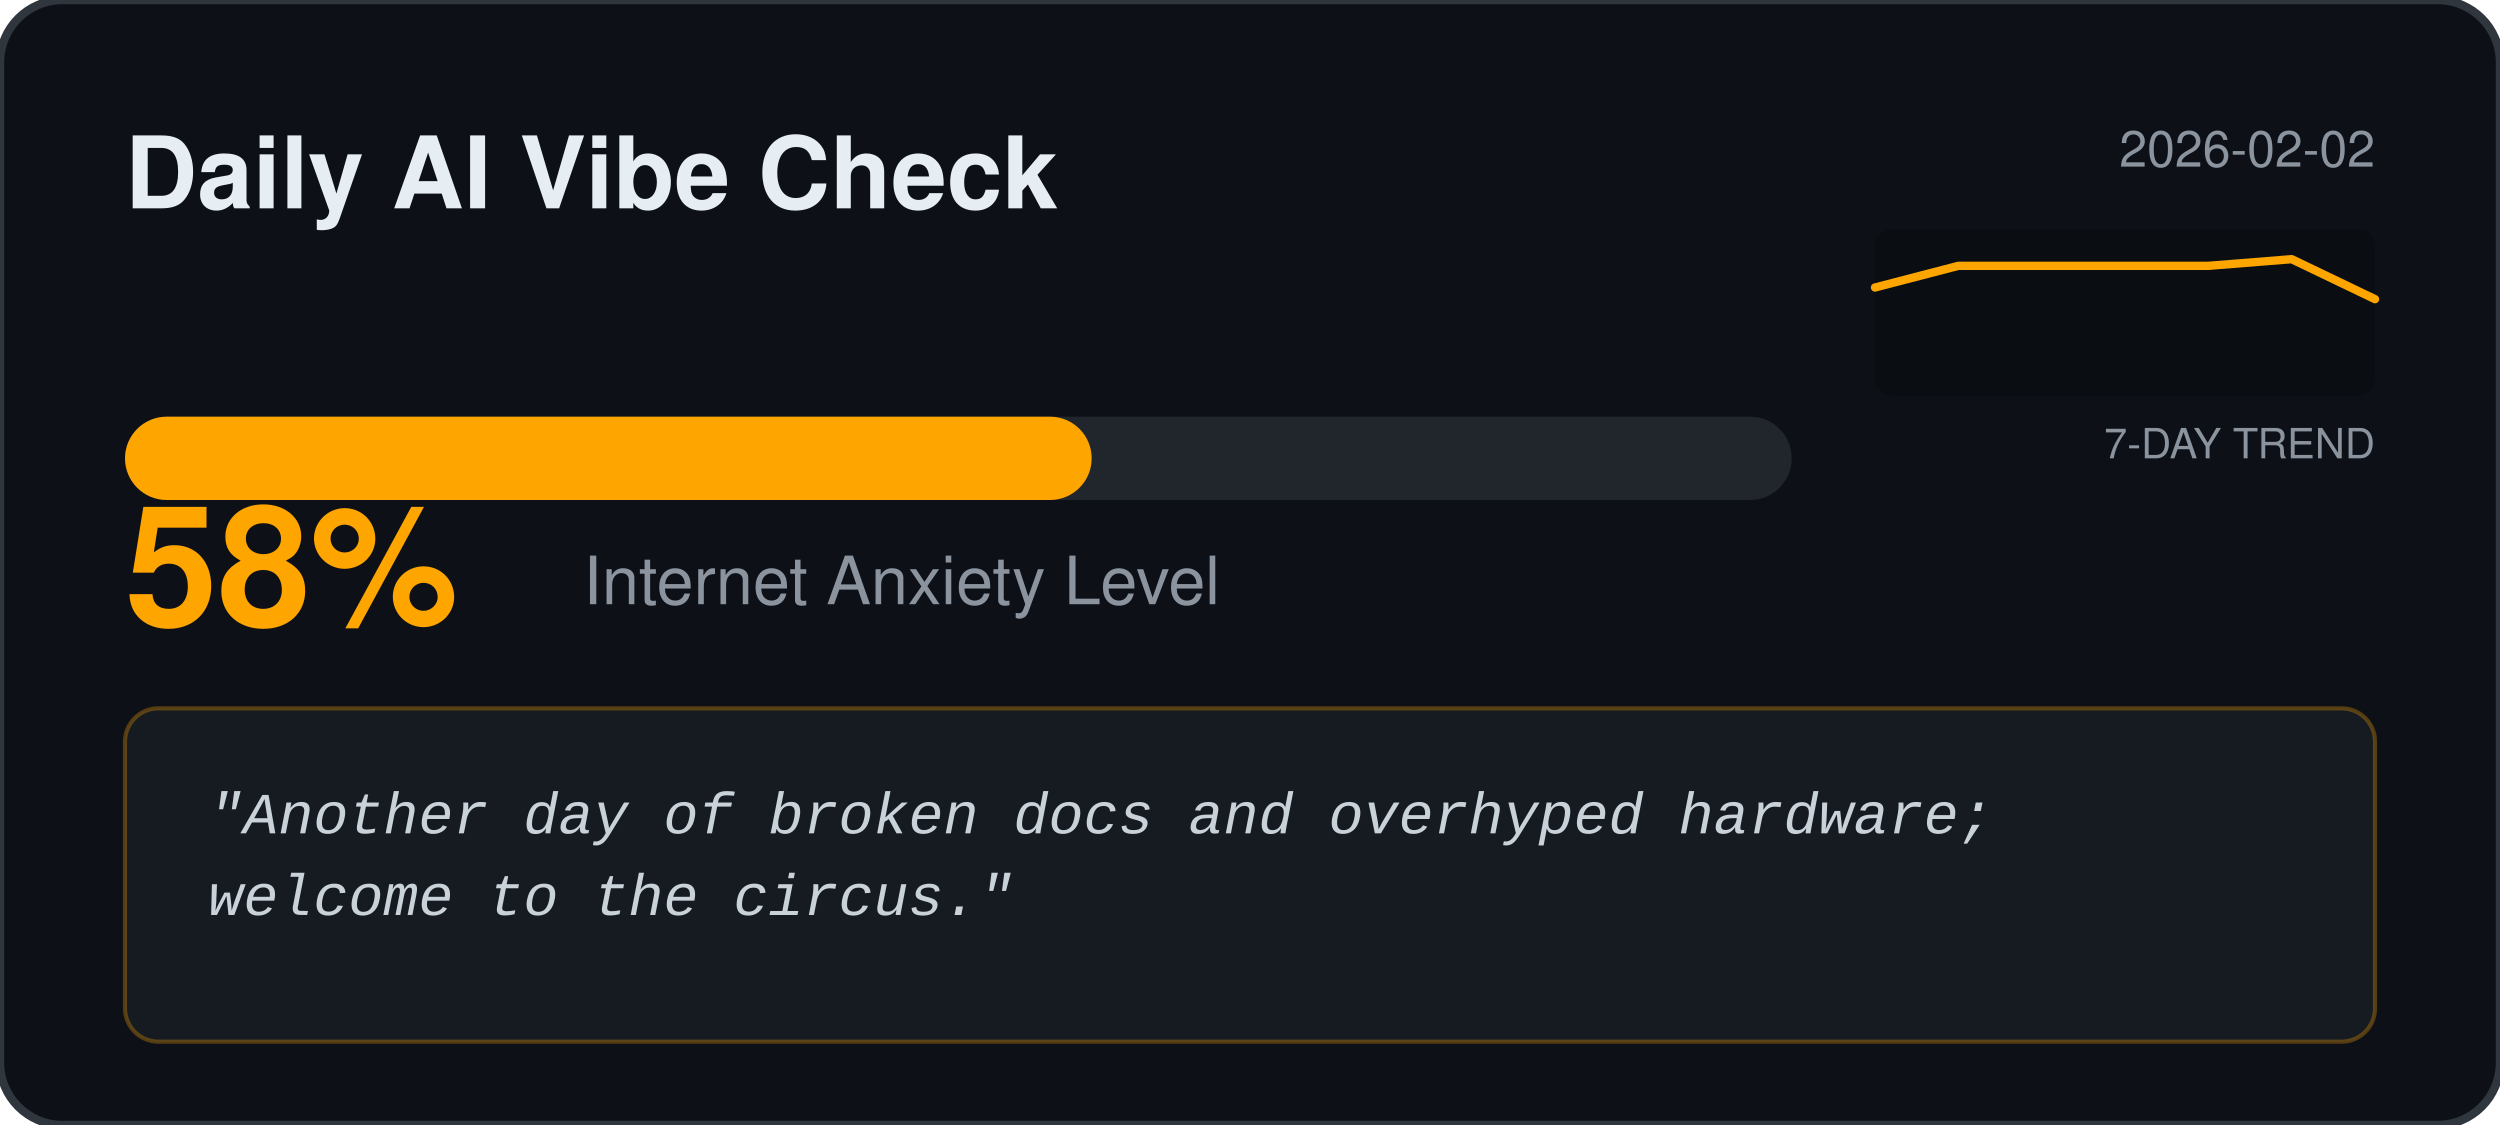
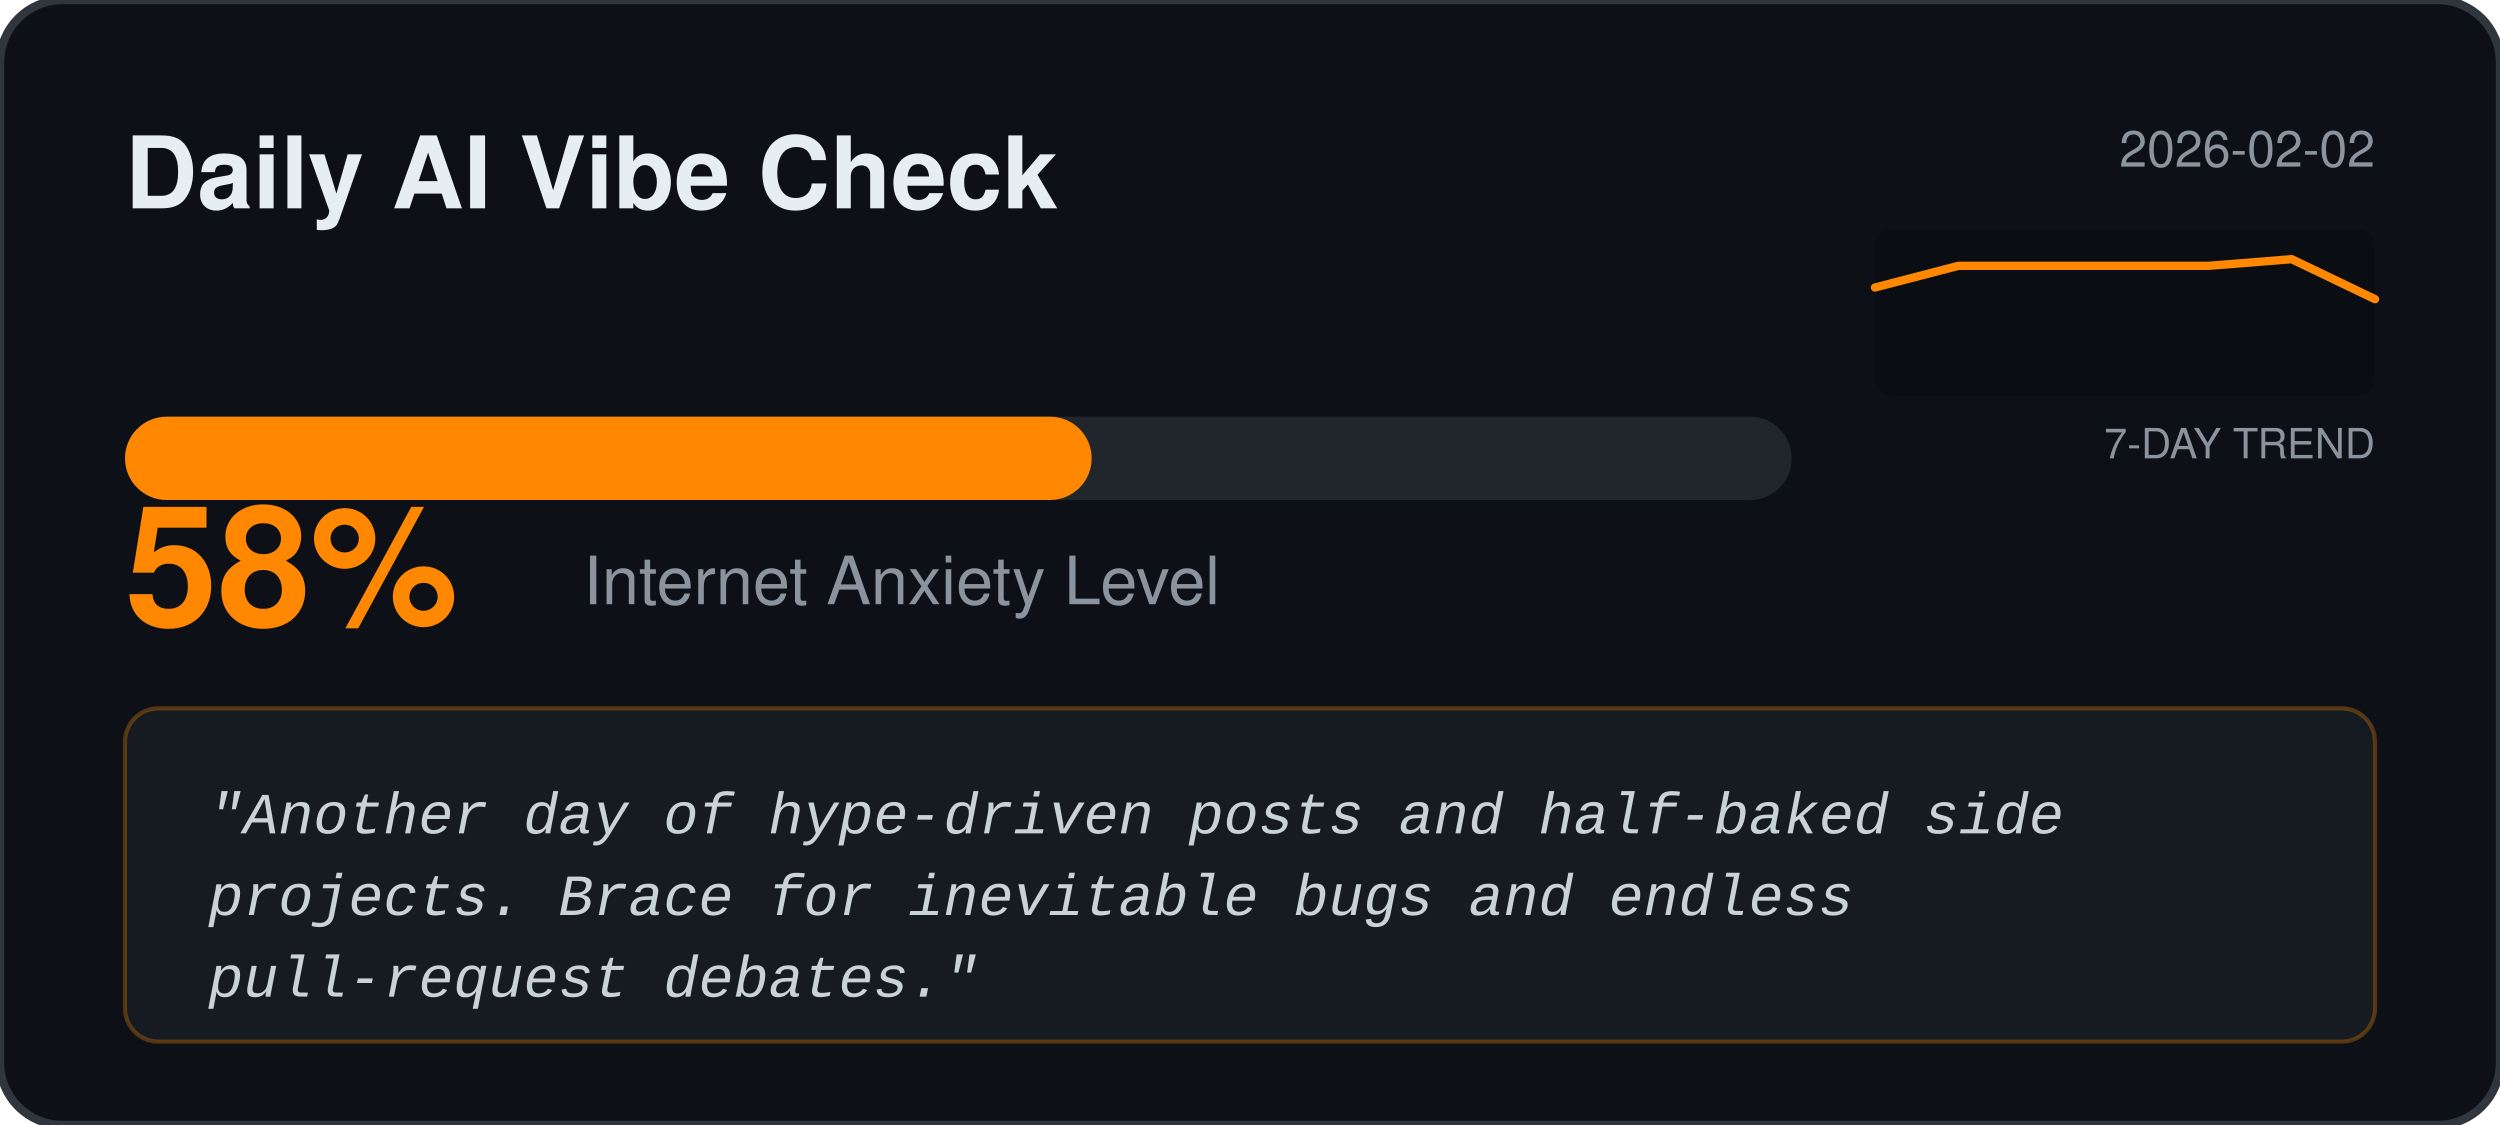
<svg xmlns="http://www.w3.org/2000/svg" width="600" height="270" viewBox="0 0 600 270" fill="none">
  <rect width="600" height="270" rx="15" fill="#0D1117" stroke="#30363D" stroke-width="2" />
  <text x="30" y="50" fill="#E6EDF3" font-family="Segoe UI, Helvetica, sans-serif" font-weight="bold" font-size="24">Daily AI Vibe Check</text>
  <text x="570" y="40" fill="#8B949E" font-family="Segoe UI, Helvetica, sans-serif" font-size="12" text-anchor="end">2026-02-02</text>
  <rect x="450" y="55" width="120" height="40" fill="#000000" fill-opacity="0.2" rx="4" />
  <text x="570" y="110" fill="#8B949E" font-family="Segoe UI, Helvetica, sans-serif" font-size="10" text-anchor="end">7-DAY TREND</text>
-   <polyline points="450.0,69.0 470.0,63.8 490.0,63.8 510.0,63.8 530.0,63.8 550.0,62.2 570.0,71.8" fill="none" stroke="#FFA500" stroke-width="2" stroke-linecap="round" stroke-linejoin="round" />
+   <polyline points="450.0,69.0 470.0,63.8 490.0,63.8 510.0,63.8 530.0,63.8 550.0,62.2 570.0,71.8" fill="none" stroke="#FF8800" stroke-width="2" stroke-linecap="round" stroke-linejoin="round" />
  <rect x="30" y="100" width="400" height="20" rx="10" fill="#21262D" />
-   <rect x="30" y="100" width="232" height="20" rx="10" fill="#FFA500" />
-   <text x="30" y="150" fill="#FFA500" font-family="Segoe UI, Helvetica, sans-serif" font-weight="bold" font-size="40">58%</text>
+   <rect x="30" y="100" width="232" height="20" rx="10" fill="#FF8800" />
+   <text x="30" y="150" fill="#FF8800" font-family="Segoe UI, Helvetica, sans-serif" font-weight="bold" font-size="40">58%</text>
  <text x="140" y="145" fill="#8B949E" font-family="Segoe UI, Helvetica, sans-serif" font-size="16">Internet Anxiety Level</text>
-   <rect x="30" y="170" width="540" height="80" rx="8" fill="#161B22" stroke="#FFA500" stroke-opacity="0.3" />
+   <rect x="30" y="170" width="540" height="80" rx="8" fill="#161B22" stroke="#FF8800" stroke-opacity="0.3" />
  <text x="50" y="200" fill="#C9D1D9" font-family="Courier New, monospace" font-size="14" font-style="italic">
-     <tspan x="50" dy="0">"Another day of broken docs and overhyped hardware;</tspan>
-     <tspan x="50" dy="1.4em">welcome to the circus."</tspan>
+     <tspan x="50" dy="0">"Another day of hype‑driven posts and half‑baked side</tspan>
+     <tspan x="50" dy="1.4em">projects. Brace for inevitable bugs and endless</tspan>
+     <tspan x="50" dy="1.4em">pull‑request debates."</tspan>
  </text>
</svg>
